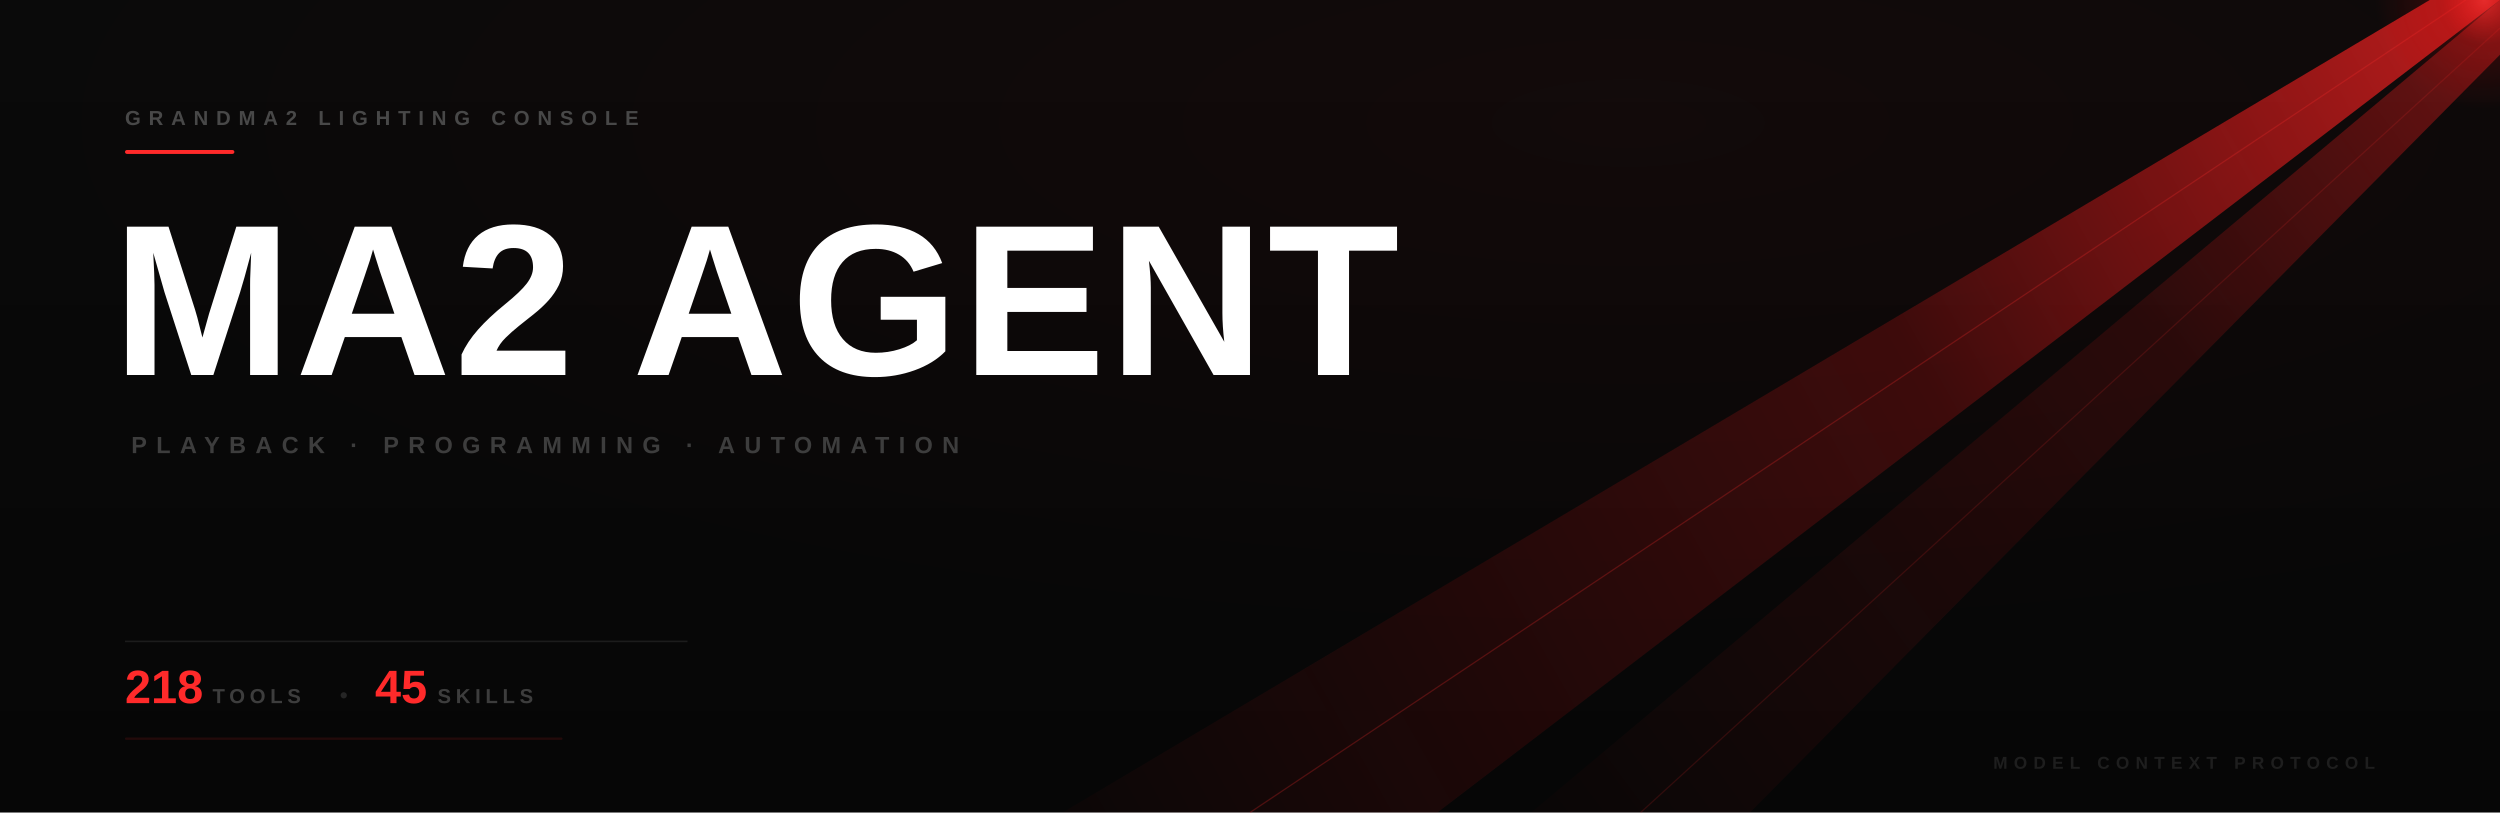
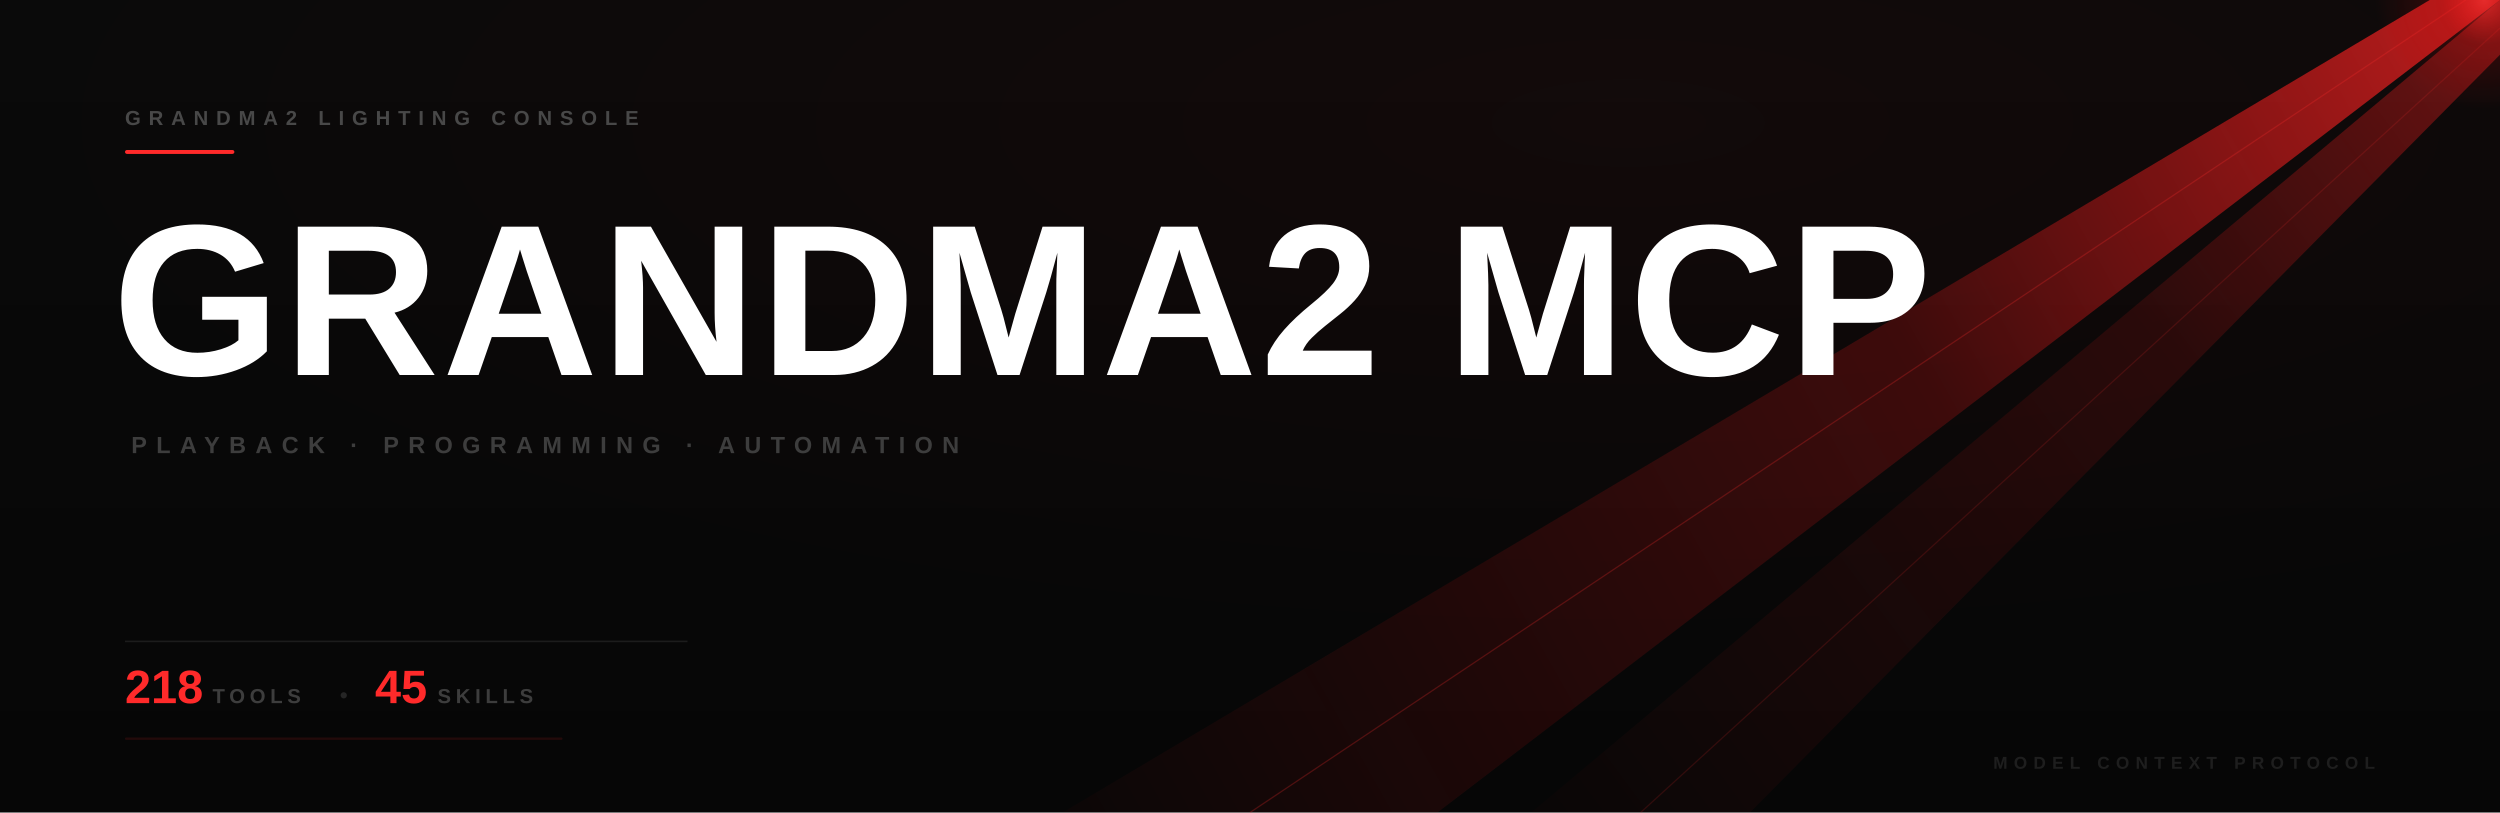
<svg xmlns="http://www.w3.org/2000/svg" width="1600" height="520" viewBox="0 0 1600 520" fill="none" role="img" aria-labelledby="title desc">
  <defs>
    <linearGradient id="bg" x1="0" y1="0" x2="0" y2="520" gradientUnits="userSpaceOnUse">
      <stop offset="0" stop-color="#0A0A0A" />
      <stop offset="1" stop-color="#060606" />
    </linearGradient>
    <linearGradient id="beamFill1" x1="1520" y1="0" x2="600" y2="520" gradientUnits="userSpaceOnUse">
      <stop offset="0" stop-color="#FF2222" stop-opacity="0.65" />
      <stop offset="0.35" stop-color="#FF1A1A" stop-opacity="0.2" />
      <stop offset="1" stop-color="#FF1111" stop-opacity="0" />
    </linearGradient>
    <linearGradient id="beamFill2" x1="1600" y1="0" x2="900" y2="520" gradientUnits="userSpaceOnUse">
      <stop offset="0" stop-color="#FF2222" stop-opacity="0.4" />
      <stop offset="0.35" stop-color="#FF1A1A" stop-opacity="0.12" />
      <stop offset="1" stop-color="#FF1111" stop-opacity="0" />
    </linearGradient>
    <radialGradient id="srcGlow" cx="0.5" cy="0.5" r="0.5">
      <stop offset="0" stop-color="#FF3333" stop-opacity="0.7" />
      <stop offset="0.4" stop-color="#FF1111" stop-opacity="0.15" />
      <stop offset="1" stop-color="#FF0000" stop-opacity="0" />
    </radialGradient>
    <radialGradient id="ambient" cx="0.65" cy="0.15" r="0.65" gradientUnits="objectBoundingBox">
      <stop offset="0" stop-color="#FF1111" stop-opacity="0.035" />
      <stop offset="1" stop-color="#FF0000" stop-opacity="0" />
    </radialGradient>
  </defs>
  <rect width="1600" height="520" fill="url(#bg)" />
  <rect width="1600" height="520" fill="url(#ambient)" />
  <polygon points="1555,0 1600,0 920,520 680,520" fill="url(#beamFill1)" />
  <polygon points="1600,0 1600,35 1120,520 980,520" fill="url(#beamFill2)" />
  <line x1="1578" y1="0" x2="800" y2="520" stroke="#FF2A2A" stroke-width="0.8" opacity="0.25" />
  <line x1="1600" y1="18" x2="1050" y2="520" stroke="#FF2A2A" stroke-width="0.8" opacity="0.15" />
  <circle cx="1590" cy="0" r="70" fill="url(#srcGlow)" />
  <text x="80" y="80" fill="#484848" font-family="Arial, Helvetica, sans-serif" font-size="13" font-weight="600" letter-spacing="5">GRANDMA2 LIGHTING CONSOLE</text>
  <rect x="80" y="96" width="70" height="2.5" rx="1.25" fill="#FF2A2A" />
-   <text x="72" y="240" fill="#FFFFFF" font-family="Arial Black, Arial, Helvetica, sans-serif" font-size="138" font-weight="900" letter-spacing="2">MA2 AGENT</text>
+   <text x="72" y="240" fill="#FFFFFF" font-family="Arial Black, Arial, Helvetica, sans-serif" font-size="138" font-weight="900" letter-spacing="2">GRANDMA2 MCP</text>
  <text x="84" y="290" fill="#3D3D3D" font-family="Arial, Helvetica, sans-serif" font-size="15" font-weight="600" letter-spacing="6">PLAYBACK · PROGRAMMING · AUTOMATION</text>
  <rect x="80" y="410" width="360" height="1" fill="#1C1C1C" />
  <g transform="translate(80, 450)">
    <text x="0" y="0" fill="#FF2A2A" font-family="Arial, Helvetica, sans-serif" font-size="30" font-weight="900">218</text>
    <text x="56" y="0" fill="#3D3D3D" font-family="Arial, Helvetica, sans-serif" font-size="13" font-weight="600" letter-spacing="3">TOOLS</text>
    <circle cx="140" cy="-5" r="2" fill="#252525" />
    <text x="160" y="0" fill="#FF2A2A" font-family="Arial, Helvetica, sans-serif" font-size="30" font-weight="900">45</text>
    <text x="200" y="0" fill="#3D3D3D" font-family="Arial, Helvetica, sans-serif" font-size="13" font-weight="600" letter-spacing="3">SKILLS</text>
  </g>
  <rect x="80" y="472" width="280" height="1.5" rx="0.75" fill="#FF2A2A" opacity="0.12" />
  <text x="1520" y="492" fill="#1E1E1E" font-family="Arial, Helvetica, sans-serif" font-size="11" font-weight="600" letter-spacing="4" text-anchor="end">MODEL CONTEXT PROTOCOL</text>
</svg>
